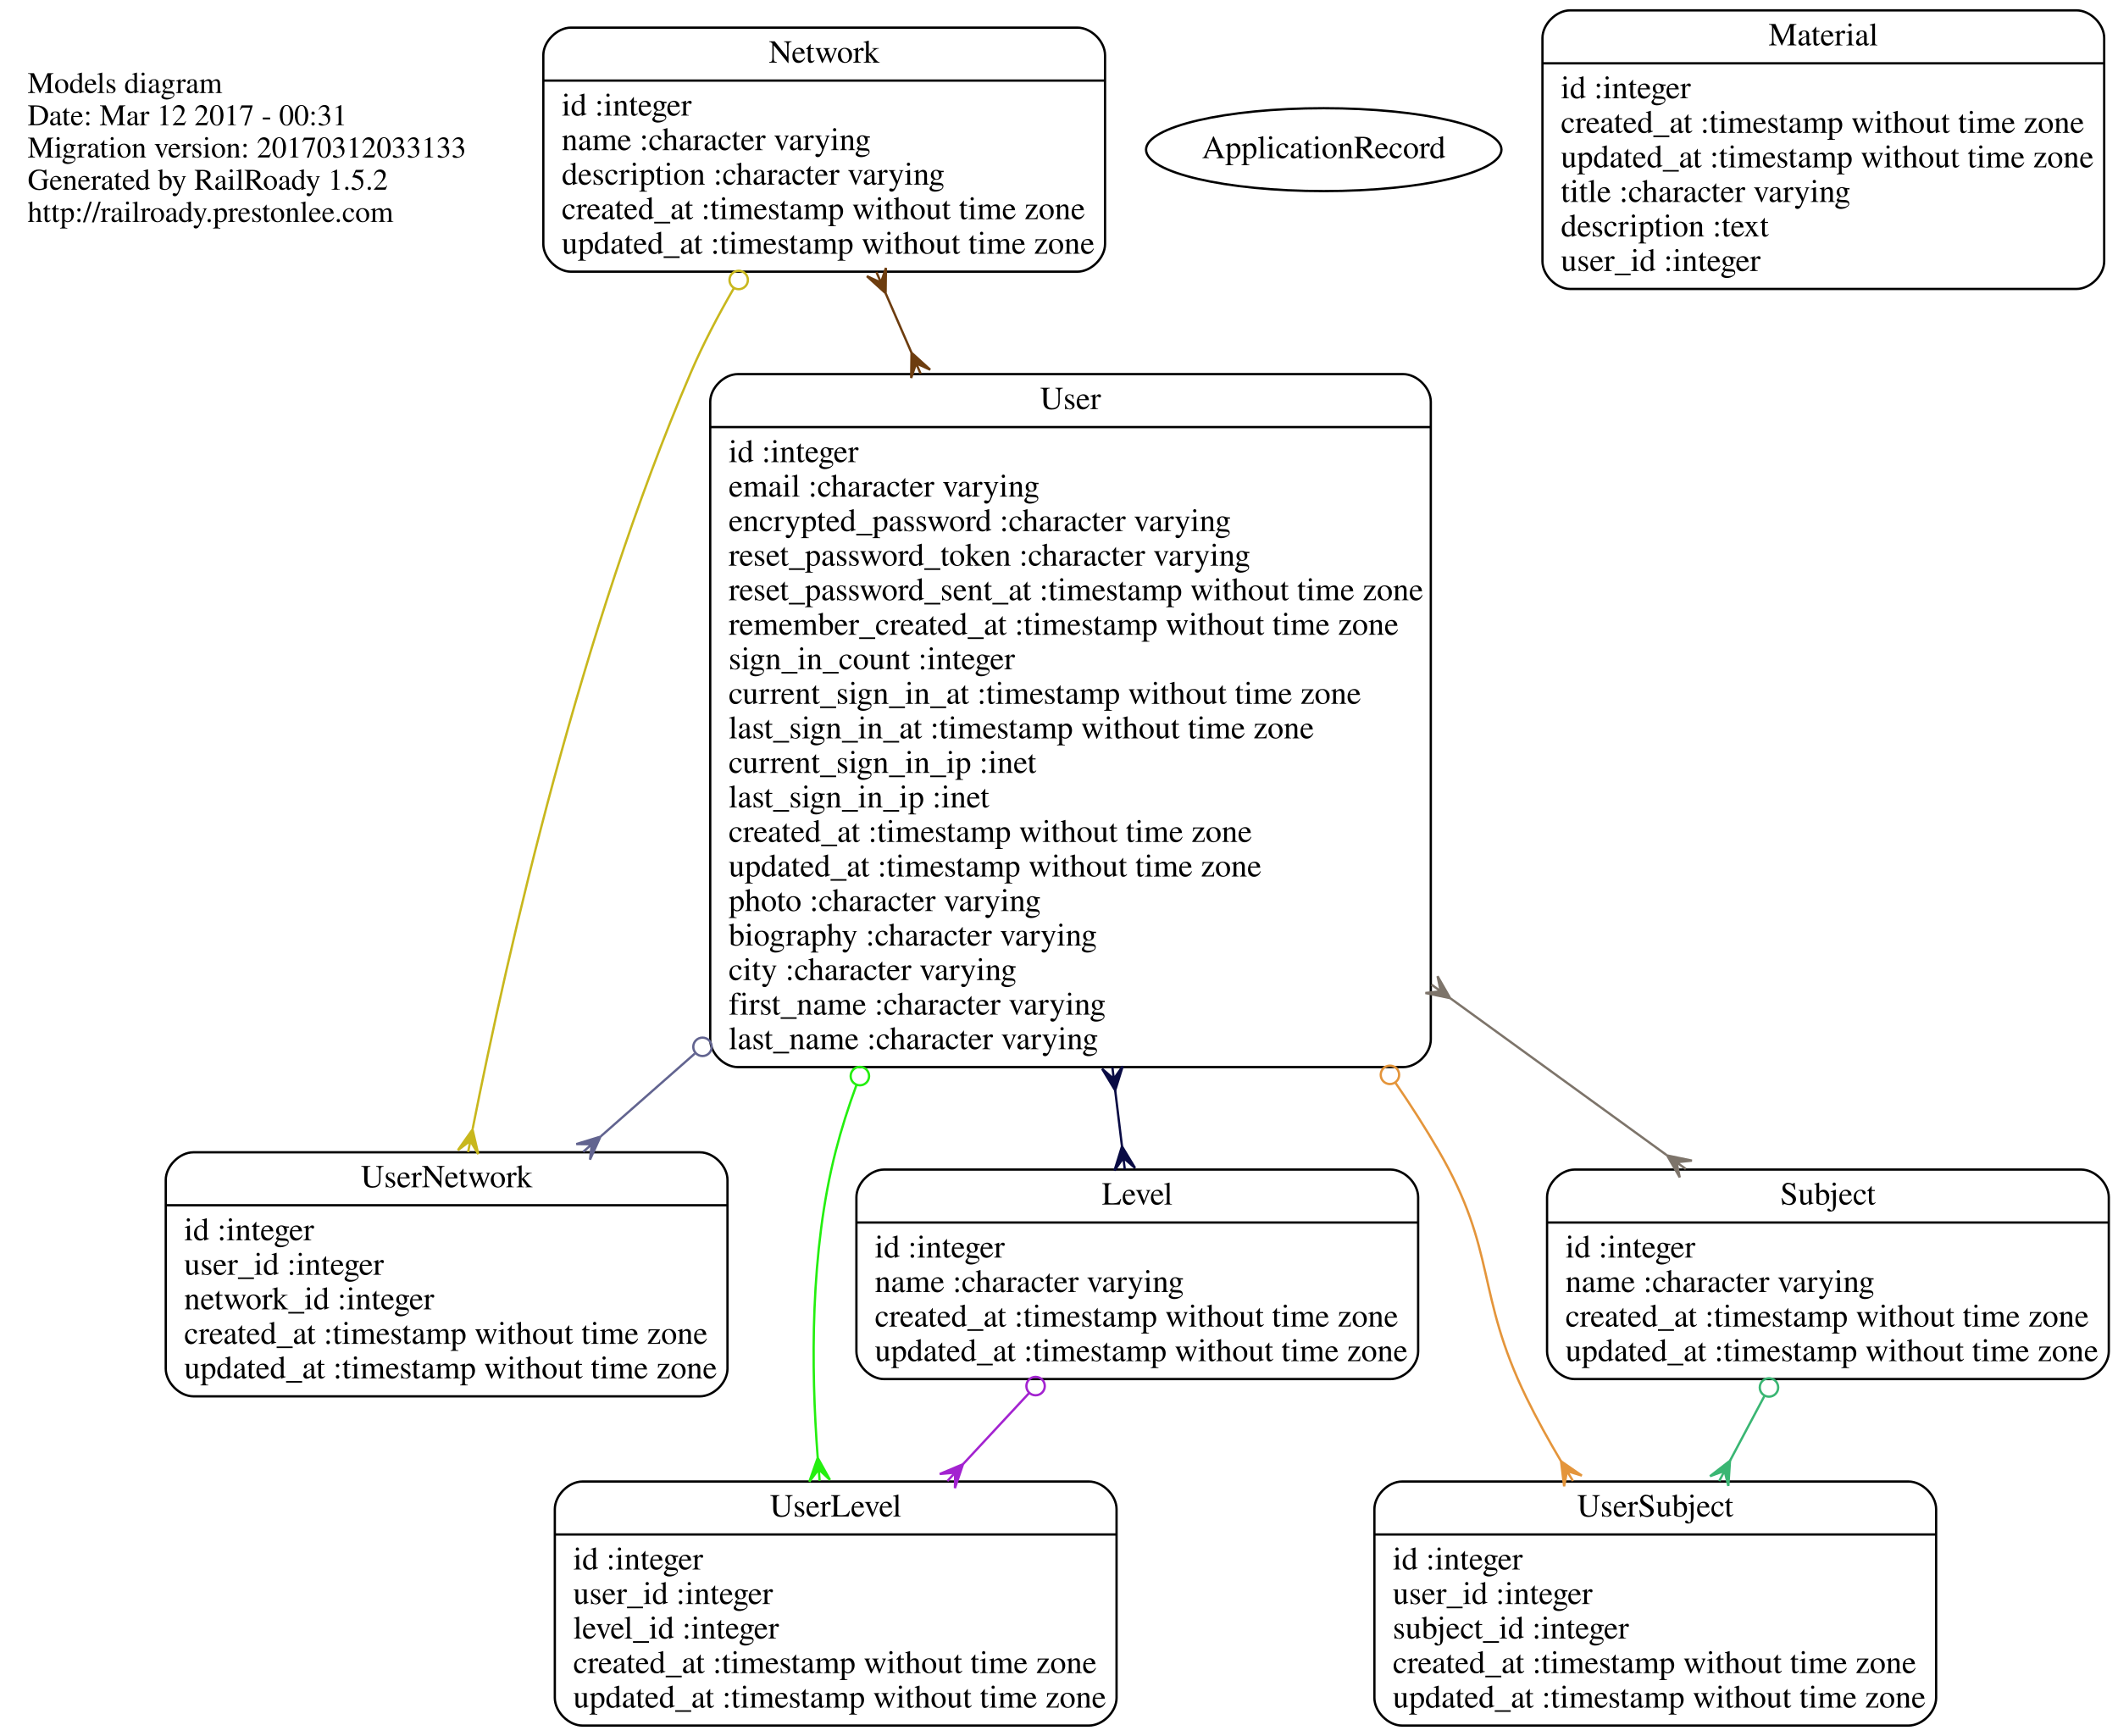
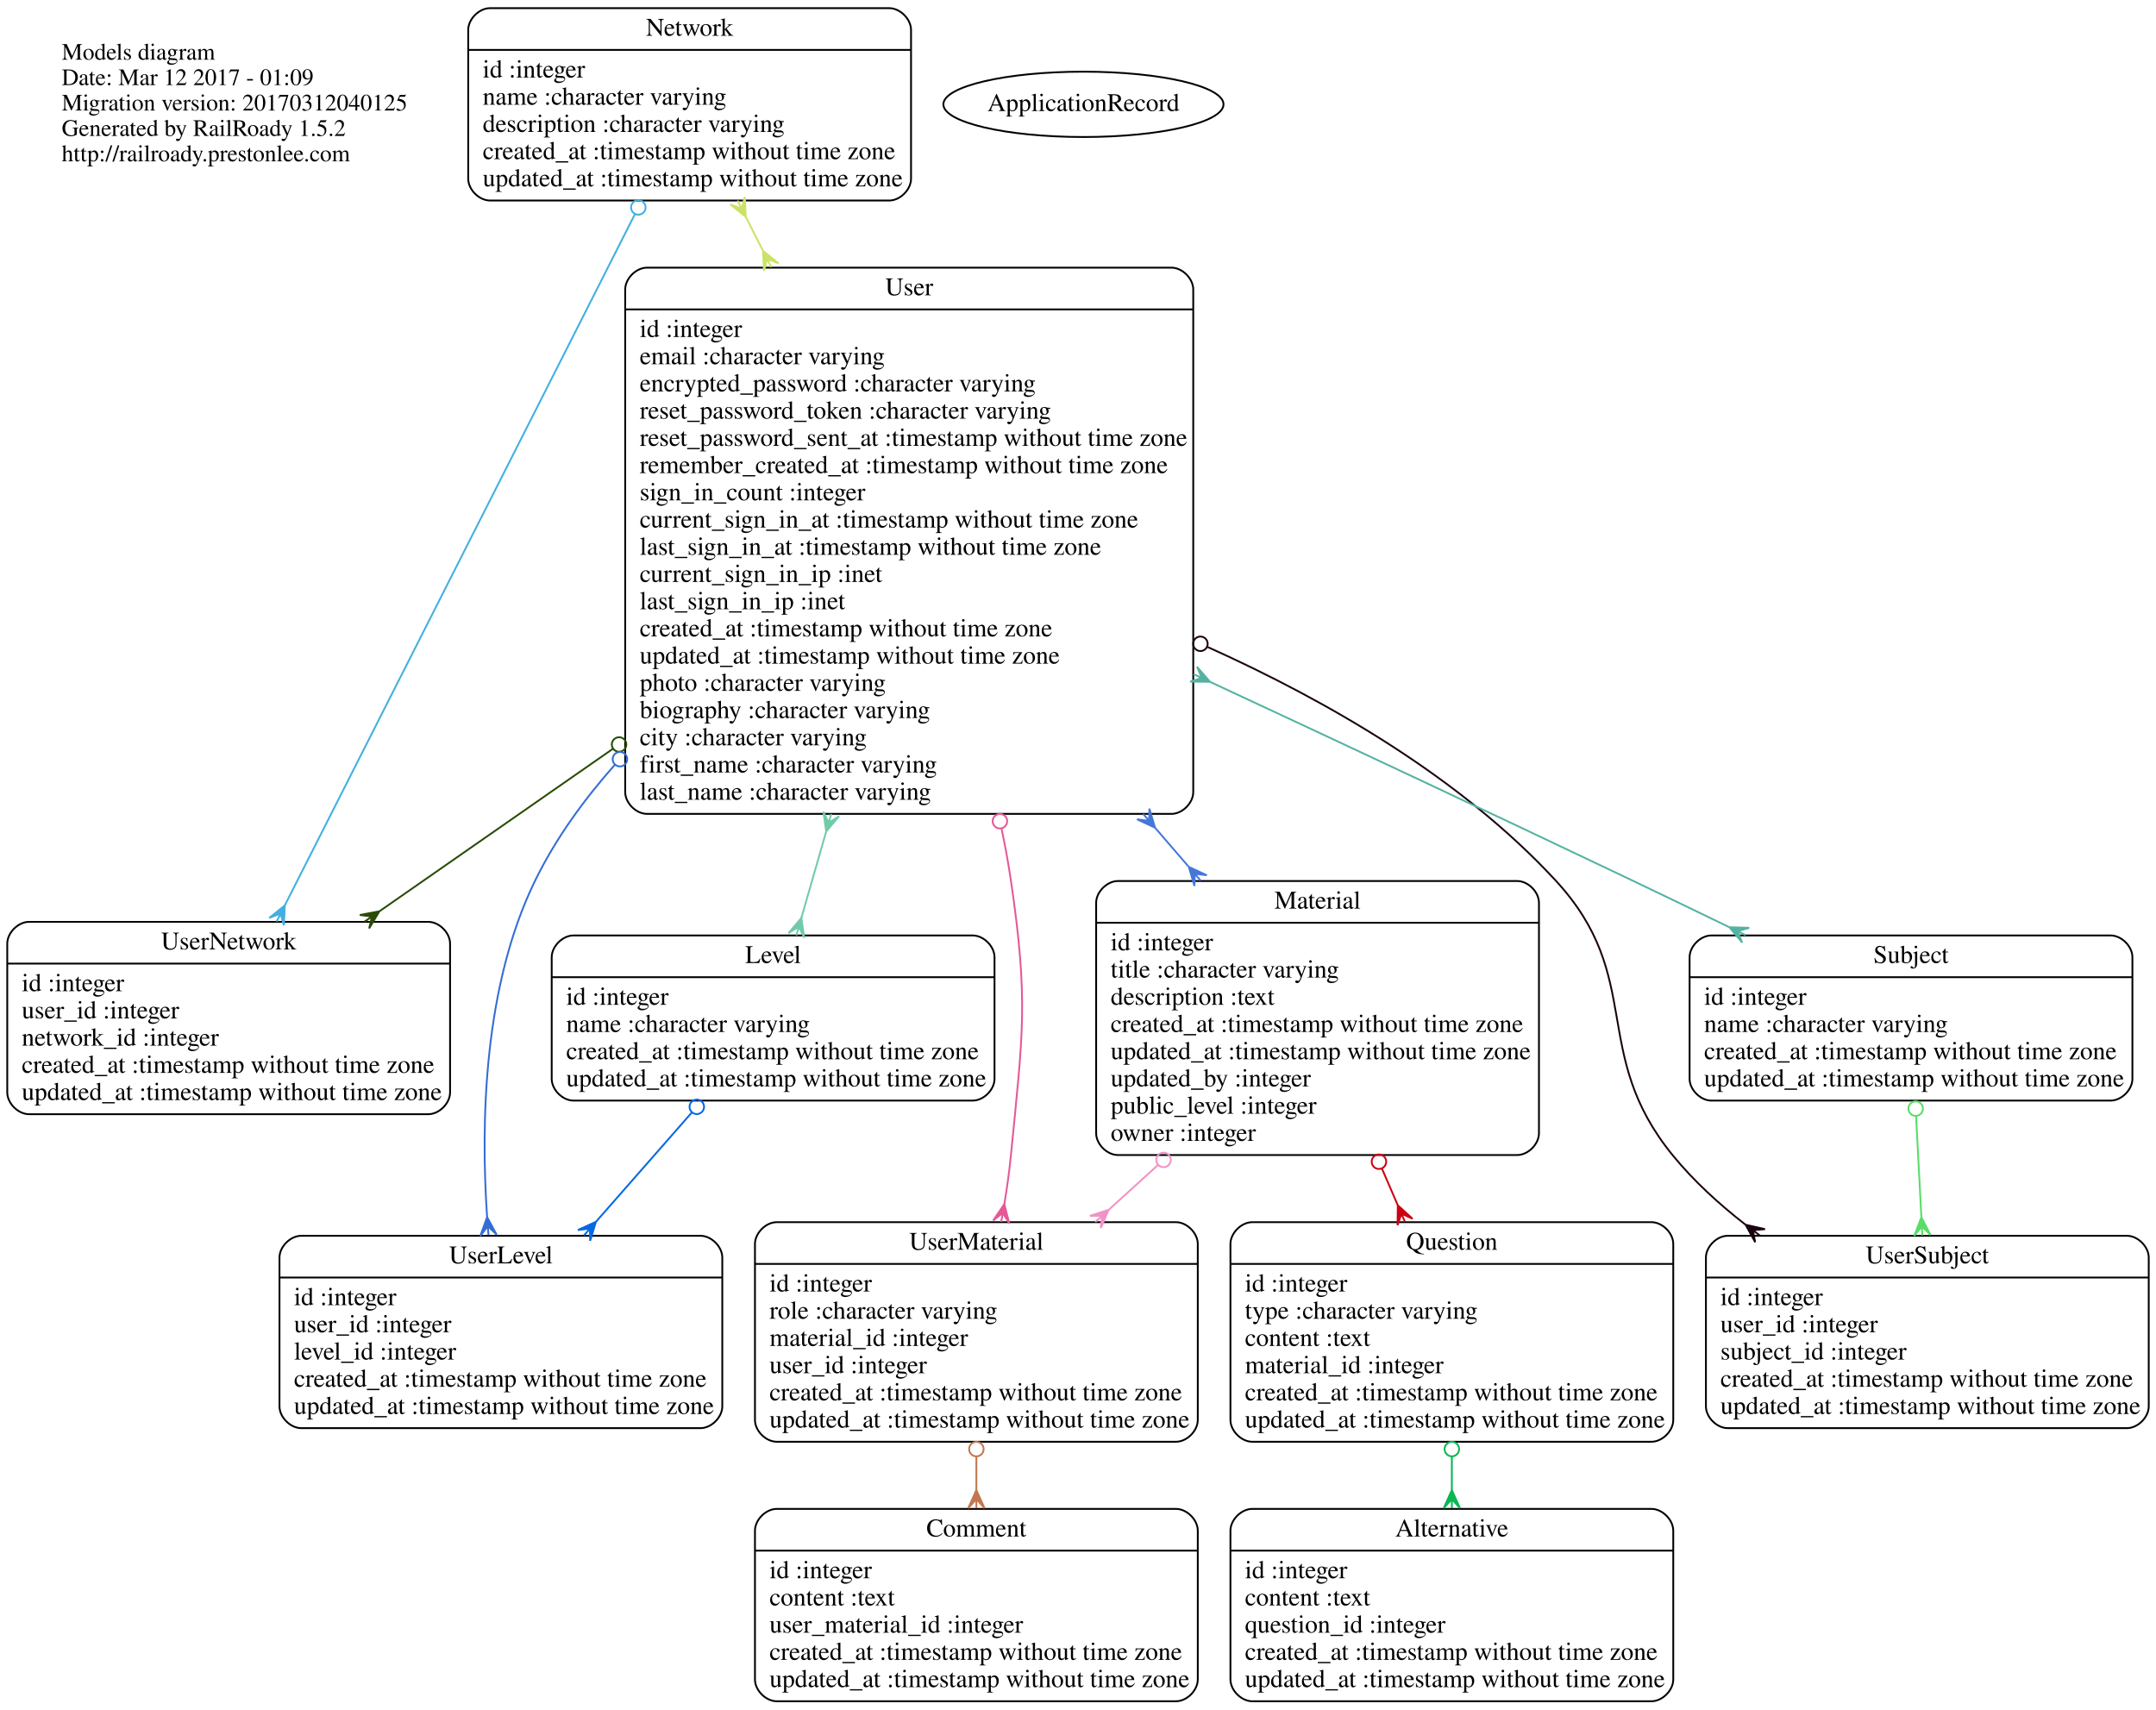
- <svg xmlns="http://www.w3.org/2000/svg" width="920pt" height="754pt" viewBox="0.00 0.00 920.00 754.00">
-   <g id="graph0" class="graph" transform="scale(1 1) rotate(0) translate(4 750)">
-     <polygon fill="none" stroke="none" points="-4,4 -4,-750 916,-750 916,4 -4,4" />
+ <svg xmlns="http://www.w3.org/2000/svg" width="1188pt" height="942pt" viewBox="0.00 0.00 1188.00 942.00">
+   <g id="graph0" class="graph" transform="scale(1 1) rotate(0) translate(4 938)">
+     <polygon fill="none" stroke="none" points="-4,4 -4,-938 1184,-938 1184,4 -4,4" />
    <g id="node1" class="node">
-       <text text-anchor="start" x="8" y="-709.6" font-family="Times,serif" font-size="13.00">Models diagram</text>
-       <text text-anchor="start" x="8" y="-695.6" font-family="Times,serif" font-size="13.00">Date: Mar 12 2017 - 00:31</text>
-       <text text-anchor="start" x="8" y="-681.6" font-family="Times,serif" font-size="13.00">Migration version: 20170312033133</text>
-       <text text-anchor="start" x="8" y="-667.6" font-family="Times,serif" font-size="13.00">Generated by RailRoady 1.5.2</text>
-       <text text-anchor="start" x="8" y="-653.6" font-family="Times,serif" font-size="13.00">http://railroady.prestonlee.com</text>
+       <text text-anchor="start" x="30" y="-905.1" font-family="Times,serif" font-size="13.00">Models diagram</text>
+       <text text-anchor="start" x="30" y="-891.1" font-family="Times,serif" font-size="13.00">Date: Mar 12 2017 - 01:09</text>
+       <text text-anchor="start" x="30" y="-877.1" font-family="Times,serif" font-size="13.00">Migration version: 20170312040125</text>
+       <text text-anchor="start" x="30" y="-863.1" font-family="Times,serif" font-size="13.00">Generated by RailRoady 1.5.2</text>
+       <text text-anchor="start" x="30" y="-849.1" font-family="Times,serif" font-size="13.00">http://railroady.prestonlee.com</text>
    </g>
    <g id="node2" class="node">
-       <path fill="none" stroke="black" d="M80,-143.5C80,-143.5 300,-143.5 300,-143.5 306,-143.5 312,-149.5 312,-155.5 312,-155.5 312,-237.5 312,-237.5 312,-243.5 306,-249.5 300,-249.5 300,-249.5 80,-249.5 80,-249.5 74,-249.5 68,-243.5 68,-237.5 68,-237.5 68,-155.5 68,-155.5 68,-149.5 74,-143.5 80,-143.5" />
-       <text text-anchor="middle" x="190" y="-234.3" font-family="Times,serif" font-size="14.00">UserNetwork</text>
-       <polyline fill="none" stroke="black" points="68,-226.5 312,-226.5 " />
-       <text text-anchor="start" x="76" y="-211.3" font-family="Times,serif" font-size="14.00">id :integer</text>
-       <text text-anchor="start" x="76" y="-196.3" font-family="Times,serif" font-size="14.00">user_id :integer</text>
-       <text text-anchor="start" x="76" y="-181.3" font-family="Times,serif" font-size="14.00">network_id :integer</text>
-       <text text-anchor="start" x="76" y="-166.3" font-family="Times,serif" font-size="14.00">created_at :timestamp without time zone</text>
-       <text text-anchor="start" x="76" y="-151.3" font-family="Times,serif" font-size="14.00">updated_at :timestamp without time zone</text>
+       <path fill="none" stroke="black" d="M12,-324C12,-324 232,-324 232,-324 238,-324 244,-330 244,-336 244,-336 244,-418 244,-418 244,-424 238,-430 232,-430 232,-430 12,-430 12,-430 6,-430 0,-424 0,-418 0,-418 0,-336 0,-336 0,-330 6,-324 12,-324" />
+       <text text-anchor="middle" x="122" y="-414.8" font-family="Times,serif" font-size="14.00">UserNetwork</text>
+       <polyline fill="none" stroke="black" points="0,-407 244,-407 " />
+       <text text-anchor="start" x="8" y="-391.8" font-family="Times,serif" font-size="14.00">id :integer</text>
+       <text text-anchor="start" x="8" y="-376.8" font-family="Times,serif" font-size="14.00">user_id :integer</text>
+       <text text-anchor="start" x="8" y="-361.8" font-family="Times,serif" font-size="14.00">network_id :integer</text>
+       <text text-anchor="start" x="8" y="-346.8" font-family="Times,serif" font-size="14.00">created_at :timestamp without time zone</text>
+       <text text-anchor="start" x="8" y="-331.8" font-family="Times,serif" font-size="14.00">updated_at :timestamp without time zone</text>
    </g>
    <g id="node3" class="node">
-       <path fill="none" stroke="black" d="M249,-0.5C249,-0.5 469,-0.5 469,-0.5 475,-0.5 481,-6.5 481,-12.5 481,-12.5 481,-94.5 481,-94.5 481,-100.5 475,-106.5 469,-106.5 469,-106.5 249,-106.5 249,-106.5 243,-106.5 237,-100.5 237,-94.5 237,-94.5 237,-12.5 237,-12.5 237,-6.5 243,-0.5 249,-0.5" />
-       <text text-anchor="middle" x="359" y="-91.3" font-family="Times,serif" font-size="14.00">UserLevel</text>
-       <polyline fill="none" stroke="black" points="237,-83.5 481,-83.5 " />
-       <text text-anchor="start" x="245" y="-68.3" font-family="Times,serif" font-size="14.00">id :integer</text>
-       <text text-anchor="start" x="245" y="-53.3" font-family="Times,serif" font-size="14.00">user_id :integer</text>
-       <text text-anchor="start" x="245" y="-38.3" font-family="Times,serif" font-size="14.00">level_id :integer</text>
-       <text text-anchor="start" x="245" y="-23.3" font-family="Times,serif" font-size="14.00">created_at :timestamp without time zone</text>
-       <text text-anchor="start" x="245" y="-8.3" font-family="Times,serif" font-size="14.00">updated_at :timestamp without time zone</text>
+       <path fill="none" stroke="black" d="M162,-151C162,-151 382,-151 382,-151 388,-151 394,-157 394,-163 394,-163 394,-245 394,-245 394,-251 388,-257 382,-257 382,-257 162,-257 162,-257 156,-257 150,-251 150,-245 150,-245 150,-163 150,-163 150,-157 156,-151 162,-151" />
+       <text text-anchor="middle" x="272" y="-241.8" font-family="Times,serif" font-size="14.00">UserLevel</text>
+       <polyline fill="none" stroke="black" points="150,-234 394,-234 " />
+       <text text-anchor="start" x="158" y="-218.8" font-family="Times,serif" font-size="14.00">id :integer</text>
+       <text text-anchor="start" x="158" y="-203.8" font-family="Times,serif" font-size="14.00">user_id :integer</text>
+       <text text-anchor="start" x="158" y="-188.8" font-family="Times,serif" font-size="14.00">level_id :integer</text>
+       <text text-anchor="start" x="158" y="-173.8" font-family="Times,serif" font-size="14.00">created_at :timestamp without time zone</text>
+       <text text-anchor="start" x="158" y="-158.8" font-family="Times,serif" font-size="14.00">updated_at :timestamp without time zone</text>
    </g>
    <g id="node4" class="node">
-       <path fill="none" stroke="black" d="M380,-151C380,-151 600,-151 600,-151 606,-151 612,-157 612,-163 612,-163 612,-230 612,-230 612,-236 606,-242 600,-242 600,-242 380,-242 380,-242 374,-242 368,-236 368,-230 368,-230 368,-163 368,-163 368,-157 374,-151 380,-151" />
-       <text text-anchor="middle" x="490" y="-226.8" font-family="Times,serif" font-size="14.00">Level</text>
-       <polyline fill="none" stroke="black" points="368,-219 612,-219 " />
-       <text text-anchor="start" x="376" y="-203.8" font-family="Times,serif" font-size="14.00">id :integer</text>
-       <text text-anchor="start" x="376" y="-188.8" font-family="Times,serif" font-size="14.00">name :character varying</text>
-       <text text-anchor="start" x="376" y="-173.8" font-family="Times,serif" font-size="14.00">created_at :timestamp without time zone</text>
-       <text text-anchor="start" x="376" y="-158.8" font-family="Times,serif" font-size="14.00">updated_at :timestamp without time zone</text>
+       <path fill="none" stroke="black" d="M312,-331.5C312,-331.5 532,-331.5 532,-331.5 538,-331.5 544,-337.5 544,-343.5 544,-343.5 544,-410.5 544,-410.5 544,-416.5 538,-422.5 532,-422.5 532,-422.5 312,-422.5 312,-422.5 306,-422.5 300,-416.5 300,-410.5 300,-410.5 300,-343.5 300,-343.5 300,-337.5 306,-331.5 312,-331.5" />
+       <text text-anchor="middle" x="422" y="-407.3" font-family="Times,serif" font-size="14.00">Level</text>
+       <polyline fill="none" stroke="black" points="300,-399.5 544,-399.5 " />
+       <text text-anchor="start" x="308" y="-384.3" font-family="Times,serif" font-size="14.00">id :integer</text>
+       <text text-anchor="start" x="308" y="-369.3" font-family="Times,serif" font-size="14.00">name :character varying</text>
+       <text text-anchor="start" x="308" y="-354.3" font-family="Times,serif" font-size="14.00">created_at :timestamp without time zone</text>
+       <text text-anchor="start" x="308" y="-339.3" font-family="Times,serif" font-size="14.00">updated_at :timestamp without time zone</text>
    </g>
    <g id="edge1" class="edge">
-       <path fill="none" stroke="#a323d0" d="M442.968,-144.877C433.695,-134.897 423.885,-124.338 414.367,-114.094" />
-       <ellipse fill="none" stroke="#a323d0" cx="445.828" cy="-147.956" rx="4" ry="4" />
-       <polygon fill="#a323d0" stroke="#a323d0" points="414.307,-114.029 410.797,-103.64 410.904,-110.366 407.5,-106.703 407.5,-106.703 407.5,-106.703 410.904,-110.366 404.204,-109.766 414.307,-114.029 414.307,-114.029" />
+       <path fill="none" stroke="#0568e4" d="M377.132,-324.851C360.585,-305.987 341.69,-284.447 324.526,-264.879" />
+       <ellipse fill="none" stroke="#0568e4" cx="379.951" cy="-328.065" rx="4" ry="4" />
+       <polygon fill="#0568e4" stroke="#0568e4" points="324.386,-264.72 321.174,-254.235 321.088,-260.961 317.791,-257.202 317.791,-257.202 317.791,-257.202 321.088,-260.961 314.408,-260.17 324.386,-264.72 324.386,-264.72" />
    </g>
    <g id="node5" class="node">
-       <ellipse fill="none" stroke="black" cx="571" cy="-685" rx="77.187" ry="18" />
-       <text text-anchor="middle" x="571" y="-681.3" font-family="Times,serif" font-size="14.00">ApplicationRecord</text>
+       <path fill="none" stroke="black" d="M424,-0.5C424,-0.5 644,-0.5 644,-0.5 650,-0.5 656,-6.5 656,-12.5 656,-12.5 656,-94.5 656,-94.5 656,-100.5 650,-106.5 644,-106.5 644,-106.5 424,-106.5 424,-106.5 418,-106.5 412,-100.5 412,-94.5 412,-94.5 412,-12.5 412,-12.5 412,-6.5 418,-0.5 424,-0.5" />
+       <text text-anchor="middle" x="534" y="-91.3" font-family="Times,serif" font-size="14.00">Comment</text>
+       <polyline fill="none" stroke="black" points="412,-83.5 656,-83.5 " />
+       <text text-anchor="start" x="420" y="-68.3" font-family="Times,serif" font-size="14.00">id :integer</text>
+       <text text-anchor="start" x="420" y="-53.3" font-family="Times,serif" font-size="14.00">content :text</text>
+       <text text-anchor="start" x="420" y="-38.3" font-family="Times,serif" font-size="14.00">user_material_id :integer</text>
+       <text text-anchor="start" x="420" y="-23.3" font-family="Times,serif" font-size="14.00">created_at :timestamp without time zone</text>
+       <text text-anchor="start" x="420" y="-8.3" font-family="Times,serif" font-size="14.00">updated_at :timestamp without time zone</text>
    </g>
    <g id="node6" class="node">
-       <path fill="none" stroke="black" d="M244,-632C244,-632 464,-632 464,-632 470,-632 476,-638 476,-644 476,-644 476,-726 476,-726 476,-732 470,-738 464,-738 464,-738 244,-738 244,-738 238,-738 232,-732 232,-726 232,-726 232,-644 232,-644 232,-638 238,-632 244,-632" />
-       <text text-anchor="middle" x="354" y="-722.8" font-family="Times,serif" font-size="14.00">Network</text>
-       <polyline fill="none" stroke="black" points="232,-715 476,-715 " />
-       <text text-anchor="start" x="240" y="-699.8" font-family="Times,serif" font-size="14.00">id :integer</text>
-       <text text-anchor="start" x="240" y="-684.8" font-family="Times,serif" font-size="14.00">name :character varying</text>
-       <text text-anchor="start" x="240" y="-669.8" font-family="Times,serif" font-size="14.00">description :character varying</text>
-       <text text-anchor="start" x="240" y="-654.8" font-family="Times,serif" font-size="14.00">created_at :timestamp without time zone</text>
-       <text text-anchor="start" x="240" y="-639.8" font-family="Times,serif" font-size="14.00">updated_at :timestamp without time zone</text>
+       <ellipse fill="none" stroke="black" cx="593" cy="-880.5" rx="77.187" ry="18" />
+       <text text-anchor="middle" x="593" y="-876.8" font-family="Times,serif" font-size="14.00">ApplicationRecord</text>
+     </g>
+     <g id="node7" class="node">
+       <path fill="none" stroke="black" d="M424,-143.5C424,-143.5 644,-143.5 644,-143.5 650,-143.5 656,-149.5 656,-155.5 656,-155.5 656,-252.5 656,-252.5 656,-258.5 650,-264.5 644,-264.5 644,-264.5 424,-264.5 424,-264.5 418,-264.5 412,-258.5 412,-252.5 412,-252.5 412,-155.5 412,-155.5 412,-149.5 418,-143.5 424,-143.5" />
+       <text text-anchor="middle" x="534" y="-249.3" font-family="Times,serif" font-size="14.00">UserMaterial</text>
+       <polyline fill="none" stroke="black" points="412,-241.5 656,-241.5 " />
+       <text text-anchor="start" x="420" y="-226.3" font-family="Times,serif" font-size="14.00">id :integer</text>
+       <text text-anchor="start" x="420" y="-211.3" font-family="Times,serif" font-size="14.00">role :character varying</text>
+       <text text-anchor="start" x="420" y="-196.3" font-family="Times,serif" font-size="14.00">material_id :integer</text>
+       <text text-anchor="start" x="420" y="-181.3" font-family="Times,serif" font-size="14.00">user_id :integer</text>
+       <text text-anchor="start" x="420" y="-166.3" font-family="Times,serif" font-size="14.00">created_at :timestamp without time zone</text>
+       <text text-anchor="start" x="420" y="-151.3" font-family="Times,serif" font-size="14.00">updated_at :timestamp without time zone</text>
    </g>
    <g id="edge2" class="edge">
-       <path fill="none" stroke="#c8b71d" d="M314.819,-624.919C307.928,-613.008 301.282,-600.347 296,-588 248.4,-476.741 216.863,-338.394 201.325,-259.795" />
-       <ellipse fill="none" stroke="#c8b71d" cx="316.865" cy="-628.39" rx="4" ry="4" />
-       <polygon fill="#c8b71d" stroke="#c8b71d" points="201.246,-259.391 203.746,-248.714 200.288,-254.484 199.329,-249.577 199.329,-249.577 199.329,-249.577 200.288,-254.484 194.913,-250.44 201.246,-259.391 201.246,-259.391" />
-     </g>
-     <g id="node7" class="node">
-       <path fill="none" stroke="black" d="M316.5,-286.5C316.5,-286.5 605.5,-286.5 605.5,-286.5 611.5,-286.5 617.5,-292.5 617.5,-298.5 617.5,-298.5 617.5,-575.5 617.5,-575.5 617.5,-581.5 611.5,-587.5 605.5,-587.5 605.5,-587.5 316.5,-587.5 316.5,-587.5 310.5,-587.5 304.5,-581.5 304.5,-575.5 304.5,-575.5 304.5,-298.5 304.5,-298.5 304.5,-292.5 310.5,-286.5 316.5,-286.5" />
-       <text text-anchor="middle" x="461" y="-572.3" font-family="Times,serif" font-size="14.00">User</text>
-       <polyline fill="none" stroke="black" points="304.5,-564.5 617.5,-564.5 " />
-       <text text-anchor="start" x="312.5" y="-549.3" font-family="Times,serif" font-size="14.00">id :integer</text>
-       <text text-anchor="start" x="312.5" y="-534.3" font-family="Times,serif" font-size="14.00">email :character varying</text>
-       <text text-anchor="start" x="312.5" y="-519.3" font-family="Times,serif" font-size="14.00">encrypted_password :character varying</text>
-       <text text-anchor="start" x="312.5" y="-504.3" font-family="Times,serif" font-size="14.00">reset_password_token :character varying</text>
-       <text text-anchor="start" x="312.5" y="-489.3" font-family="Times,serif" font-size="14.00">reset_password_sent_at :timestamp without time zone</text>
-       <text text-anchor="start" x="312.5" y="-474.3" font-family="Times,serif" font-size="14.00">remember_created_at :timestamp without time zone</text>
-       <text text-anchor="start" x="312.5" y="-459.3" font-family="Times,serif" font-size="14.00">sign_in_count :integer</text>
-       <text text-anchor="start" x="312.5" y="-444.3" font-family="Times,serif" font-size="14.00">current_sign_in_at :timestamp without time zone</text>
-       <text text-anchor="start" x="312.5" y="-429.3" font-family="Times,serif" font-size="14.00">last_sign_in_at :timestamp without time zone</text>
-       <text text-anchor="start" x="312.5" y="-414.3" font-family="Times,serif" font-size="14.00">current_sign_in_ip :inet</text>
-       <text text-anchor="start" x="312.5" y="-399.3" font-family="Times,serif" font-size="14.00">last_sign_in_ip :inet</text>
-       <text text-anchor="start" x="312.5" y="-384.3" font-family="Times,serif" font-size="14.00">created_at :timestamp without time zone</text>
-       <text text-anchor="start" x="312.5" y="-369.3" font-family="Times,serif" font-size="14.00">updated_at :timestamp without time zone</text>
-       <text text-anchor="start" x="312.5" y="-354.3" font-family="Times,serif" font-size="14.00">photo :character varying</text>
-       <text text-anchor="start" x="312.5" y="-339.3" font-family="Times,serif" font-size="14.00">biography :character varying</text>
-       <text text-anchor="start" x="312.5" y="-324.3" font-family="Times,serif" font-size="14.00">city :character varying</text>
-       <text text-anchor="start" x="312.5" y="-309.3" font-family="Times,serif" font-size="14.00">first_name :character varying</text>
-       <text text-anchor="start" x="312.5" y="-294.3" font-family="Times,serif" font-size="14.00">last_name :character varying</text>
+       <path fill="none" stroke="#c17850" d="M534,-135.448C534,-129.304 534,-123.098 534,-117.001" />
+       <ellipse fill="none" stroke="#c17850" cx="534" cy="-139.455" rx="4" ry="4" />
+       <polygon fill="#c17850" stroke="#c17850" points="534,-116.872 538.5,-106.872 534,-111.872 534,-106.872 534,-106.872 534,-106.872 534,-111.872 529.5,-106.872 534,-116.872 534,-116.872" />
+     </g>
+     <g id="node8" class="node">
+       <path fill="none" stroke="black" d="M266,-827.5C266,-827.5 486,-827.5 486,-827.5 492,-827.5 498,-833.5 498,-839.5 498,-839.5 498,-921.5 498,-921.5 498,-927.5 492,-933.5 486,-933.5 486,-933.5 266,-933.5 266,-933.5 260,-933.5 254,-927.5 254,-921.5 254,-921.5 254,-839.5 254,-839.5 254,-833.5 260,-827.5 266,-827.5" />
+       <text text-anchor="middle" x="376" y="-918.3" font-family="Times,serif" font-size="14.00">Network</text>
+       <polyline fill="none" stroke="black" points="254,-910.5 498,-910.5 " />
+       <text text-anchor="start" x="262" y="-895.3" font-family="Times,serif" font-size="14.00">id :integer</text>
+       <text text-anchor="start" x="262" y="-880.3" font-family="Times,serif" font-size="14.00">name :character varying</text>
+       <text text-anchor="start" x="262" y="-865.3" font-family="Times,serif" font-size="14.00">description :character varying</text>
+       <text text-anchor="start" x="262" y="-850.3" font-family="Times,serif" font-size="14.00">created_at :timestamp without time zone</text>
+       <text text-anchor="start" x="262" y="-835.3" font-family="Times,serif" font-size="14.00">updated_at :timestamp without time zone</text>
    </g>
    <g id="edge3" class="edge">
-       <path fill="none" stroke="#6d3d0f" d="M380.761,-622.474C384.285,-614.372 388.017,-605.792 391.868,-596.939" />
-       <polygon fill="#6d3d0f" stroke="#6d3d0f" points="380.681,-622.66 372.565,-630.035 378.686,-627.245 376.692,-631.83 376.692,-631.83 376.692,-631.83 378.686,-627.245 380.819,-633.625 380.681,-622.66 380.681,-622.66" />
-       <polygon fill="#6d3d0f" stroke="#6d3d0f" points="391.931,-596.794 400.046,-589.419 393.925,-592.209 395.92,-587.624 395.92,-587.624 395.92,-587.624 393.925,-592.209 391.793,-585.829 391.931,-596.794 391.931,-596.794" />
+       <path fill="none" stroke="#41afe0" d="M345.866,-820.004C297.286,-724.087 202.148,-536.244 153.012,-439.231" />
+       <ellipse fill="none" stroke="#41afe0" cx="347.729" cy="-823.682" rx="4" ry="4" />
+       <polygon fill="#41afe0" stroke="#41afe0" points="152.922,-439.054 152.419,-428.099 150.663,-434.593 148.404,-430.132 148.404,-430.132 148.404,-430.132 150.663,-434.593 144.39,-432.166 152.922,-439.054 152.922,-439.054" />
+     </g>
+     <g id="node9" class="node">
+       <path fill="none" stroke="black" d="M352.5,-489.5C352.5,-489.5 641.5,-489.5 641.5,-489.5 647.5,-489.5 653.5,-495.5 653.5,-501.5 653.5,-501.5 653.5,-778.5 653.5,-778.5 653.5,-784.5 647.5,-790.5 641.5,-790.5 641.5,-790.5 352.5,-790.5 352.5,-790.5 346.5,-790.5 340.5,-784.5 340.5,-778.5 340.5,-778.5 340.5,-501.5 340.5,-501.5 340.5,-495.5 346.5,-489.5 352.5,-489.5" />
+       <text text-anchor="middle" x="497" y="-775.3" font-family="Times,serif" font-size="14.00">User</text>
+       <polyline fill="none" stroke="black" points="340.5,-767.5 653.5,-767.5 " />
+       <text text-anchor="start" x="348.5" y="-752.3" font-family="Times,serif" font-size="14.00">id :integer</text>
+       <text text-anchor="start" x="348.5" y="-737.3" font-family="Times,serif" font-size="14.00">email :character varying</text>
+       <text text-anchor="start" x="348.5" y="-722.3" font-family="Times,serif" font-size="14.00">encrypted_password :character varying</text>
+       <text text-anchor="start" x="348.5" y="-707.3" font-family="Times,serif" font-size="14.00">reset_password_token :character varying</text>
+       <text text-anchor="start" x="348.5" y="-692.3" font-family="Times,serif" font-size="14.00">reset_password_sent_at :timestamp without time zone</text>
+       <text text-anchor="start" x="348.5" y="-677.3" font-family="Times,serif" font-size="14.00">remember_created_at :timestamp without time zone</text>
+       <text text-anchor="start" x="348.5" y="-662.3" font-family="Times,serif" font-size="14.00">sign_in_count :integer</text>
+       <text text-anchor="start" x="348.5" y="-647.3" font-family="Times,serif" font-size="14.00">current_sign_in_at :timestamp without time zone</text>
+       <text text-anchor="start" x="348.5" y="-632.3" font-family="Times,serif" font-size="14.00">last_sign_in_at :timestamp without time zone</text>
+       <text text-anchor="start" x="348.5" y="-617.3" font-family="Times,serif" font-size="14.00">current_sign_in_ip :inet</text>
+       <text text-anchor="start" x="348.5" y="-602.3" font-family="Times,serif" font-size="14.00">last_sign_in_ip :inet</text>
+       <text text-anchor="start" x="348.5" y="-587.3" font-family="Times,serif" font-size="14.00">created_at :timestamp without time zone</text>
+       <text text-anchor="start" x="348.5" y="-572.3" font-family="Times,serif" font-size="14.00">updated_at :timestamp without time zone</text>
+       <text text-anchor="start" x="348.5" y="-557.3" font-family="Times,serif" font-size="14.00">photo :character varying</text>
+       <text text-anchor="start" x="348.5" y="-542.3" font-family="Times,serif" font-size="14.00">biography :character varying</text>
+       <text text-anchor="start" x="348.5" y="-527.3" font-family="Times,serif" font-size="14.00">city :character varying</text>
+       <text text-anchor="start" x="348.5" y="-512.3" font-family="Times,serif" font-size="14.00">first_name :character varying</text>
+       <text text-anchor="start" x="348.5" y="-497.3" font-family="Times,serif" font-size="14.00">last_name :character varying</text>
+     </g>
+     <g id="edge4" class="edge">
+       <path fill="none" stroke="#cae366" d="M407.069,-818.261C410.028,-812.429 413.111,-806.352 416.277,-800.11" />
+       <polygon fill="#cae366" stroke="#cae366" points="406.929,-818.537 398.391,-825.419 404.667,-822.996 402.404,-827.455 402.404,-827.455 402.404,-827.455 404.667,-822.996 406.418,-829.491 406.929,-818.537 406.929,-818.537" />
+       <polygon fill="#cae366" stroke="#cae366" points="416.447,-799.775 424.985,-792.893 418.71,-795.316 420.972,-790.857 420.972,-790.857 420.972,-790.857 418.71,-795.316 416.959,-788.821 416.447,-799.775 416.447,-799.775" />
+     </g>
+     <g id="edge7" class="edge">
+       <path fill="none" stroke="#294b05" d="M333.695,-525.34C289.347,-494.474 243.163,-462.33 205.291,-435.971" />
+       <ellipse fill="none" stroke="#294b05" cx="337.127" cy="-527.729" rx="4" ry="4" />
+       <polygon fill="#294b05" stroke="#294b05" points="205.053,-435.805 199.416,-426.399 200.949,-432.949 196.845,-430.092 196.845,-430.092 196.845,-430.092 200.949,-432.949 194.275,-433.786 205.053,-435.805 205.053,-435.805" />
    </g>
    <g id="edge6" class="edge">
-       <path fill="none" stroke="#626490" d="M297.791,-292.364C283.572,-279.85 269.777,-267.71 257.072,-256.528" />
-       <ellipse fill="none" stroke="#626490" cx="301.14" cy="-295.312" rx="4" ry="4" />
-       <polygon fill="#626490" stroke="#626490" points="256.814,-256.301 252.28,-246.317 253.061,-252.998 249.307,-249.695 249.307,-249.695 249.307,-249.695 253.061,-252.998 246.334,-253.073 256.814,-256.301 256.814,-256.301" />
+       <path fill="none" stroke="#356dd5" d="M334.858,-516.626C317.557,-497.158 302.211,-475.833 291,-453 262.452,-394.858 260.836,-319.707 264.392,-267.441" />
+       <ellipse fill="none" stroke="#356dd5" cx="337.599" cy="-519.646" rx="4" ry="4" />
+       <polygon fill="#356dd5" stroke="#356dd5" points="264.404,-267.276 269.652,-257.647 264.785,-262.29 265.165,-257.305 265.165,-257.305 265.165,-257.305 264.785,-262.29 260.678,-256.962 264.404,-267.276 264.404,-267.276" />
+     </g>
+     <g id="edge10" class="edge">
+       <path fill="none" stroke="#70cba9" d="M451.25,-479.789C446.376,-462.828 441.698,-446.548 437.567,-432.173" />
+       <polygon fill="#70cba9" stroke="#70cba9" points="451.262,-479.833 449.699,-490.687 452.643,-484.639 454.024,-489.445 454.024,-489.445 454.024,-489.445 452.643,-484.639 458.349,-488.202 451.262,-479.833 451.262,-479.833" />
+       <polygon fill="#70cba9" stroke="#70cba9" points="437.561,-432.152 439.124,-421.298 436.18,-427.346 434.799,-422.541 434.799,-422.541 434.799,-422.541 436.18,-427.346 430.474,-423.784 437.561,-432.152 437.561,-432.152" />
+     </g>
+     <g id="edge8" class="edge">
+       <path fill="none" stroke="#e45a96" d="M547.878,-481.347C549.888,-471.817 551.628,-462.318 553,-453 562.843,-386.165 559.589,-368.233 553,-301 552.157,-292.4 550.899,-283.428 549.425,-274.572" />
+       <ellipse fill="none" stroke="#e45a96" cx="546.982" cy="-485.447" rx="4" ry="4" />
+       <polygon fill="#e45a96" stroke="#e45a96" points="549.411,-274.496 552.11,-263.867 548.545,-269.572 547.678,-264.647 547.678,-264.647 547.678,-264.647 548.545,-269.572 543.246,-265.427 549.411,-274.496 549.411,-274.496" />
+     </g>
+     <g id="node11" class="node">
+       <path fill="none" stroke="black" d="M612,-301.5C612,-301.5 832,-301.5 832,-301.5 838,-301.5 844,-307.5 844,-313.5 844,-313.5 844,-440.5 844,-440.5 844,-446.5 838,-452.5 832,-452.5 832,-452.5 612,-452.5 612,-452.5 606,-452.5 600,-446.5 600,-440.5 600,-440.5 600,-313.5 600,-313.5 600,-307.5 606,-301.5 612,-301.5" />
+       <text text-anchor="middle" x="722" y="-437.3" font-family="Times,serif" font-size="14.00">Material</text>
+       <polyline fill="none" stroke="black" points="600,-429.5 844,-429.5 " />
+       <text text-anchor="start" x="608" y="-414.3" font-family="Times,serif" font-size="14.00">id :integer</text>
+       <text text-anchor="start" x="608" y="-399.3" font-family="Times,serif" font-size="14.00">title :character varying</text>
+       <text text-anchor="start" x="608" y="-384.3" font-family="Times,serif" font-size="14.00">description :text</text>
+       <text text-anchor="start" x="608" y="-369.3" font-family="Times,serif" font-size="14.00">created_at :timestamp without time zone</text>
+       <text text-anchor="start" x="608" y="-354.3" font-family="Times,serif" font-size="14.00">updated_at :timestamp without time zone</text>
+       <text text-anchor="start" x="608" y="-339.3" font-family="Times,serif" font-size="14.00">updated_by :integer</text>
+       <text text-anchor="start" x="608" y="-324.3" font-family="Times,serif" font-size="14.00">public_level :integer</text>
+       <text text-anchor="start" x="608" y="-309.3" font-family="Times,serif" font-size="14.00">owner :integer</text>
+     </g>
+     <g id="edge11" class="edge">
+       <path fill="none" stroke="#4577d8" d="M632.539,-481.775C638.723,-474.602 644.809,-467.541 650.72,-460.685" />
+       <polygon fill="#4577d8" stroke="#4577d8" points="632.457,-481.87 622.519,-486.506 629.192,-485.657 625.927,-489.445 625.927,-489.445 625.927,-489.445 629.192,-485.657 629.335,-492.383 632.457,-481.87 632.457,-481.87" />
+       <polygon fill="#4577d8" stroke="#4577d8" points="651.043,-460.31 660.981,-455.674 654.308,-456.523 657.572,-452.736 657.572,-452.736 657.572,-452.736 654.308,-456.523 654.164,-449.798 651.043,-460.31 651.043,-460.31" />
+     </g>
+     <g id="node12" class="node">
+       <path fill="none" stroke="black" d="M948,-151C948,-151 1168,-151 1168,-151 1174,-151 1180,-157 1180,-163 1180,-163 1180,-245 1180,-245 1180,-251 1174,-257 1168,-257 1168,-257 948,-257 948,-257 942,-257 936,-251 936,-245 936,-245 936,-163 936,-163 936,-157 942,-151 948,-151" />
+       <text text-anchor="middle" x="1058" y="-241.8" font-family="Times,serif" font-size="14.00">UserSubject</text>
+       <polyline fill="none" stroke="black" points="936,-234 1180,-234 " />
+       <text text-anchor="start" x="944" y="-218.8" font-family="Times,serif" font-size="14.00">id :integer</text>
+       <text text-anchor="start" x="944" y="-203.8" font-family="Times,serif" font-size="14.00">user_id :integer</text>
+       <text text-anchor="start" x="944" y="-188.8" font-family="Times,serif" font-size="14.00">subject_id :integer</text>
+       <text text-anchor="start" x="944" y="-173.8" font-family="Times,serif" font-size="14.00">created_at :timestamp without time zone</text>
+       <text text-anchor="start" x="944" y="-158.8" font-family="Times,serif" font-size="14.00">updated_at :timestamp without time zone</text>
    </g>
    <g id="edge5" class="edge">
-       <path fill="none" stroke="#24ef0f" d="M368.021,-278.711C364.511,-269.179 361.452,-259.571 359,-250 347.865,-206.538 348.229,-155.835 351.186,-116.956" />
-       <ellipse fill="none" stroke="#24ef0f" cx="369.505" cy="-282.6" rx="4" ry="4" />
-       <polygon fill="#24ef0f" stroke="#24ef0f" points="351.2,-116.796 356.519,-107.206 351.617,-111.813 352.035,-106.83 352.035,-106.83 352.035,-106.83 351.617,-111.813 347.551,-106.455 351.2,-116.796 351.2,-116.796" />
-     </g>
-     <g id="edge8" class="edge">
-       <path fill="none" stroke="#090b44" d="M480.412,-276.355C481.436,-267.932 482.423,-259.813 483.349,-252.197" />
-       <polygon fill="#090b44" stroke="#090b44" points="480.409,-276.382 474.734,-285.765 479.805,-281.345 479.201,-286.309 479.201,-286.309 479.201,-286.309 479.805,-281.345 483.669,-286.852 480.409,-276.382 480.409,-276.382" />
-       <polygon fill="#090b44" stroke="#090b44" points="483.365,-252.068 489.039,-242.685 483.968,-247.105 484.572,-242.141 484.572,-242.141 484.572,-242.141 483.968,-247.105 480.105,-241.598 483.365,-252.068 483.365,-252.068" />
-     </g>
-     <g id="node9" class="node">
-       <path fill="none" stroke="black" d="M605,-0.5C605,-0.5 825,-0.5 825,-0.5 831,-0.5 837,-6.5 837,-12.5 837,-12.5 837,-94.5 837,-94.5 837,-100.5 831,-106.5 825,-106.5 825,-106.5 605,-106.5 605,-106.5 599,-106.5 593,-100.5 593,-94.5 593,-94.5 593,-12.5 593,-12.5 593,-6.5 599,-0.5 605,-0.5" />
-       <text text-anchor="middle" x="715" y="-91.3" font-family="Times,serif" font-size="14.00">UserSubject</text>
-       <polyline fill="none" stroke="black" points="593,-83.5 837,-83.5 " />
-       <text text-anchor="start" x="601" y="-68.3" font-family="Times,serif" font-size="14.00">id :integer</text>
-       <text text-anchor="start" x="601" y="-53.3" font-family="Times,serif" font-size="14.00">user_id :integer</text>
-       <text text-anchor="start" x="601" y="-38.3" font-family="Times,serif" font-size="14.00">subject_id :integer</text>
-       <text text-anchor="start" x="601" y="-23.3" font-family="Times,serif" font-size="14.00">created_at :timestamp without time zone</text>
-       <text text-anchor="start" x="601" y="-8.3" font-family="Times,serif" font-size="14.00">updated_at :timestamp without time zone</text>
-     </g>
-     <g id="edge4" class="edge">
-       <path fill="none" stroke="#e4953b" d="M602.167,-279.666C608.886,-269.876 615.224,-259.953 621,-250 646.33,-206.352 636.926,-188.382 659,-143 663.46,-133.831 668.653,-124.432 674.044,-115.344" />
-       <ellipse fill="none" stroke="#e4953b" cx="599.745" cy="-283.14" rx="4" ry="4" />
-       <polygon fill="#e4953b" stroke="#e4953b" points="674.073,-115.296 683.104,-109.077 676.665,-111.02 679.256,-106.744 679.256,-106.744 679.256,-106.744 676.665,-111.02 675.408,-104.412 674.073,-115.296 674.073,-115.296" />
+       <path fill="none" stroke="#1a0210" d="M661.442,-581.453C727.83,-551.563 800.894,-509.302 853,-453 902.905,-399.076 871.407,-357.81 918,-301 929.354,-287.157 943.203,-274.478 957.723,-263.189" />
+       <ellipse fill="none" stroke="#1a0210" cx="657.452" cy="-583.228" rx="4" ry="4" />
+       <polygon fill="#1a0210" stroke="#1a0210" points="957.863,-263.084 968.557,-260.656 961.856,-260.073 965.848,-257.063 965.848,-257.063 965.848,-257.063 961.856,-260.073 963.138,-253.47 957.863,-263.084 957.863,-263.084" />
+     </g>
+     <g id="node14" class="node">
+       <path fill="none" stroke="black" d="M939,-331.5C939,-331.5 1159,-331.5 1159,-331.5 1165,-331.5 1171,-337.5 1171,-343.5 1171,-343.5 1171,-410.5 1171,-410.5 1171,-416.5 1165,-422.5 1159,-422.5 1159,-422.5 939,-422.5 939,-422.5 933,-422.5 927,-416.5 927,-410.5 927,-410.5 927,-343.5 927,-343.5 927,-337.5 933,-331.5 939,-331.5" />
+       <text text-anchor="middle" x="1049" y="-407.3" font-family="Times,serif" font-size="14.00">Subject</text>
+       <polyline fill="none" stroke="black" points="927,-399.5 1171,-399.5 " />
+       <text text-anchor="start" x="935" y="-384.3" font-family="Times,serif" font-size="14.00">id :integer</text>
+       <text text-anchor="start" x="935" y="-369.3" font-family="Times,serif" font-size="14.00">name :character varying</text>
+       <text text-anchor="start" x="935" y="-354.3" font-family="Times,serif" font-size="14.00">created_at :timestamp without time zone</text>
+       <text text-anchor="start" x="935" y="-339.3" font-family="Times,serif" font-size="14.00">updated_at :timestamp without time zone</text>
+     </g>
+     <g id="edge9" class="edge">
+       <path fill="none" stroke="#55b2a1" d="M662.798,-562.239C734.349,-528.926 818.92,-489.301 895,-453 912.37,-444.712 930.8,-435.821 948.644,-427.162" />
+       <polygon fill="#55b2a1" stroke="#55b2a1" points="662.757,-562.258 651.792,-562.398 658.224,-564.368 653.691,-566.478 653.691,-566.478 653.691,-566.478 658.224,-564.368 655.59,-570.557 662.757,-562.258 662.757,-562.258" />
+       <polygon fill="#55b2a1" stroke="#55b2a1" points="948.918,-427.029 959.879,-426.707 953.416,-424.844 957.913,-422.659 957.913,-422.659 957.913,-422.659 953.416,-424.844 955.947,-418.612 948.918,-427.029 948.918,-427.029" />
    </g>
    <g id="node10" class="node">
-       <path fill="none" stroke="black" d="M680,-151C680,-151 900,-151 900,-151 906,-151 912,-157 912,-163 912,-163 912,-230 912,-230 912,-236 906,-242 900,-242 900,-242 680,-242 680,-242 674,-242 668,-236 668,-230 668,-230 668,-163 668,-163 668,-157 674,-151 680,-151" />
-       <text text-anchor="middle" x="790" y="-226.8" font-family="Times,serif" font-size="14.00">Subject</text>
-       <polyline fill="none" stroke="black" points="668,-219 912,-219 " />
-       <text text-anchor="start" x="676" y="-203.8" font-family="Times,serif" font-size="14.00">id :integer</text>
-       <text text-anchor="start" x="676" y="-188.8" font-family="Times,serif" font-size="14.00">name :character varying</text>
-       <text text-anchor="start" x="676" y="-173.8" font-family="Times,serif" font-size="14.00">created_at :timestamp without time zone</text>
-       <text text-anchor="start" x="676" y="-158.8" font-family="Times,serif" font-size="14.00">updated_at :timestamp without time zone</text>
-     </g>
-     <g id="edge7" class="edge">
-       <path fill="none" stroke="#7d746a" d="M626.071,-316.336C659.151,-292.356 692.2,-268.398 719.867,-248.341" />
-       <polygon fill="#7d746a" stroke="#7d746a" points="625.888,-316.469 615.15,-318.695 621.84,-319.403 617.792,-322.338 617.792,-322.338 617.792,-322.338 621.84,-319.403 620.433,-325.981 625.888,-316.469 625.888,-316.469" />
-       <polygon fill="#7d746a" stroke="#7d746a" points="720.178,-248.116 730.916,-245.89 724.226,-245.181 728.275,-242.246 728.275,-242.246 728.275,-242.246 724.226,-245.181 725.633,-238.603 720.178,-248.116 720.178,-248.116" />
-     </g>
-     <g id="node8" class="node">
-       <path fill="none" stroke="black" d="M678,-624.5C678,-624.5 898,-624.5 898,-624.5 904,-624.5 910,-630.5 910,-636.5 910,-636.5 910,-733.5 910,-733.5 910,-739.5 904,-745.5 898,-745.5 898,-745.5 678,-745.5 678,-745.5 672,-745.5 666,-739.5 666,-733.5 666,-733.5 666,-636.5 666,-636.5 666,-630.5 672,-624.5 678,-624.5" />
-       <text text-anchor="middle" x="788" y="-730.3" font-family="Times,serif" font-size="14.00">Material</text>
-       <polyline fill="none" stroke="black" points="666,-722.5 910,-722.5 " />
-       <text text-anchor="start" x="674" y="-707.3" font-family="Times,serif" font-size="14.00">id :integer</text>
-       <text text-anchor="start" x="674" y="-692.3" font-family="Times,serif" font-size="14.00">created_at :timestamp without time zone</text>
-       <text text-anchor="start" x="674" y="-677.3" font-family="Times,serif" font-size="14.00">updated_at :timestamp without time zone</text>
-       <text text-anchor="start" x="674" y="-662.3" font-family="Times,serif" font-size="14.00">title :character varying</text>
-       <text text-anchor="start" x="674" y="-647.3" font-family="Times,serif" font-size="14.00">description :text</text>
-       <text text-anchor="start" x="674" y="-632.3" font-family="Times,serif" font-size="14.00">user_id :integer</text>
-     </g>
-     <g id="edge9" class="edge">
-       <path fill="none" stroke="#3ab673" d="M762.352,-143.521C757.51,-134.418 752.432,-124.872 747.473,-115.55" />
-       <ellipse fill="none" stroke="#3ab673" cx="764.391" cy="-147.355" rx="4" ry="4" />
-       <polygon fill="#3ab673" stroke="#3ab673" points="747.464,-115.531 746.74,-104.589 745.115,-111.117 742.767,-106.703 742.767,-106.703 742.767,-106.703 745.115,-111.117 738.794,-108.816 747.464,-115.531 747.464,-115.531" />
+       <path fill="none" stroke="black" d="M686,-0.5C686,-0.5 906,-0.5 906,-0.5 912,-0.5 918,-6.5 918,-12.5 918,-12.5 918,-94.5 918,-94.5 918,-100.5 912,-106.5 906,-106.5 906,-106.5 686,-106.5 686,-106.5 680,-106.5 674,-100.5 674,-94.5 674,-94.5 674,-12.5 674,-12.5 674,-6.5 680,-0.5 686,-0.5" />
+       <text text-anchor="middle" x="796" y="-91.3" font-family="Times,serif" font-size="14.00">Alternative</text>
+       <polyline fill="none" stroke="black" points="674,-83.5 918,-83.5 " />
+       <text text-anchor="start" x="682" y="-68.3" font-family="Times,serif" font-size="14.00">id :integer</text>
+       <text text-anchor="start" x="682" y="-53.3" font-family="Times,serif" font-size="14.00">content :text</text>
+       <text text-anchor="start" x="682" y="-38.3" font-family="Times,serif" font-size="14.00">question_id :integer</text>
+       <text text-anchor="start" x="682" y="-23.3" font-family="Times,serif" font-size="14.00">created_at :timestamp without time zone</text>
+       <text text-anchor="start" x="682" y="-8.3" font-family="Times,serif" font-size="14.00">updated_at :timestamp without time zone</text>
+     </g>
+     <g id="edge12" class="edge">
+       <path fill="none" stroke="#f093c6" d="M634.032,-295.986C625.054,-287.82 616.001,-279.586 607.205,-271.585" />
+       <ellipse fill="none" stroke="#f093c6" cx="637.128" cy="-298.803" rx="4" ry="4" />
+       <polygon fill="#f093c6" stroke="#f093c6" points="606.947,-271.351 602.577,-261.293 603.248,-267.986 599.549,-264.622 599.549,-264.622 599.549,-264.622 603.248,-267.986 596.521,-267.951 606.947,-271.351 606.947,-271.351" />
+     </g>
+     <g id="node13" class="node">
+       <path fill="none" stroke="black" d="M686,-143.5C686,-143.5 906,-143.5 906,-143.5 912,-143.5 918,-149.5 918,-155.5 918,-155.5 918,-252.5 918,-252.5 918,-258.5 912,-264.5 906,-264.5 906,-264.5 686,-264.5 686,-264.5 680,-264.5 674,-258.5 674,-252.5 674,-252.5 674,-155.5 674,-155.5 674,-149.5 680,-143.5 686,-143.5" />
+       <text text-anchor="middle" x="796" y="-249.3" font-family="Times,serif" font-size="14.00">Question</text>
+       <polyline fill="none" stroke="black" points="674,-241.5 918,-241.5 " />
+       <text text-anchor="start" x="682" y="-226.3" font-family="Times,serif" font-size="14.00">id :integer</text>
+       <text text-anchor="start" x="682" y="-211.3" font-family="Times,serif" font-size="14.00">type :character varying</text>
+       <text text-anchor="start" x="682" y="-196.3" font-family="Times,serif" font-size="14.00">content :text</text>
+       <text text-anchor="start" x="682" y="-181.3" font-family="Times,serif" font-size="14.00">material_id :integer</text>
+       <text text-anchor="start" x="682" y="-166.3" font-family="Times,serif" font-size="14.00">created_at :timestamp without time zone</text>
+       <text text-anchor="start" x="682" y="-151.3" font-family="Times,serif" font-size="14.00">updated_at :timestamp without time zone</text>
+     </g>
+     <g id="edge13" class="edge">
+       <path fill="none" stroke="#cb0112" d="M757.507,-293.951C760.383,-287.305 763.271,-280.631 766.101,-274.091" />
+       <ellipse fill="none" stroke="#cb0112" cx="755.831" cy="-297.823" rx="4" ry="4" />
+       <polygon fill="#cb0112" stroke="#cb0112" points="766.227,-273.799 774.329,-266.409 768.213,-269.211 770.199,-264.622 770.199,-264.622 770.199,-264.622 768.213,-269.211 766.069,-262.835 766.227,-273.799 766.227,-273.799" />
+     </g>
+     <g id="edge14" class="edge">
+       <path fill="none" stroke="#0ab752" d="M796,-135.448C796,-129.304 796,-123.098 796,-117.001" />
+       <ellipse fill="none" stroke="#0ab752" cx="796" cy="-139.455" rx="4" ry="4" />
+       <polygon fill="#0ab752" stroke="#0ab752" points="796,-116.872 800.5,-106.872 796,-111.872 796,-106.872 796,-106.872 796,-106.872 796,-111.872 791.5,-106.872 796,-116.872 796,-116.872" />
+     </g>
+     <g id="edge15" class="edge">
+       <path fill="none" stroke="#59dd68" d="M1051.79,-322.916C1052.72,-305.346 1053.76,-285.632 1054.71,-267.427" />
+       <ellipse fill="none" stroke="#59dd68" cx="1051.57" cy="-327.077" rx="4" ry="4" />
+       <polygon fill="#59dd68" stroke="#59dd68" points="1054.73,-267.188 1059.75,-257.439 1054.99,-262.195 1055.25,-257.202 1055.25,-257.202 1055.25,-257.202 1054.99,-262.195 1050.76,-256.966 1054.73,-267.188 1054.73,-267.188" />
    </g>
  </g>
</svg>
